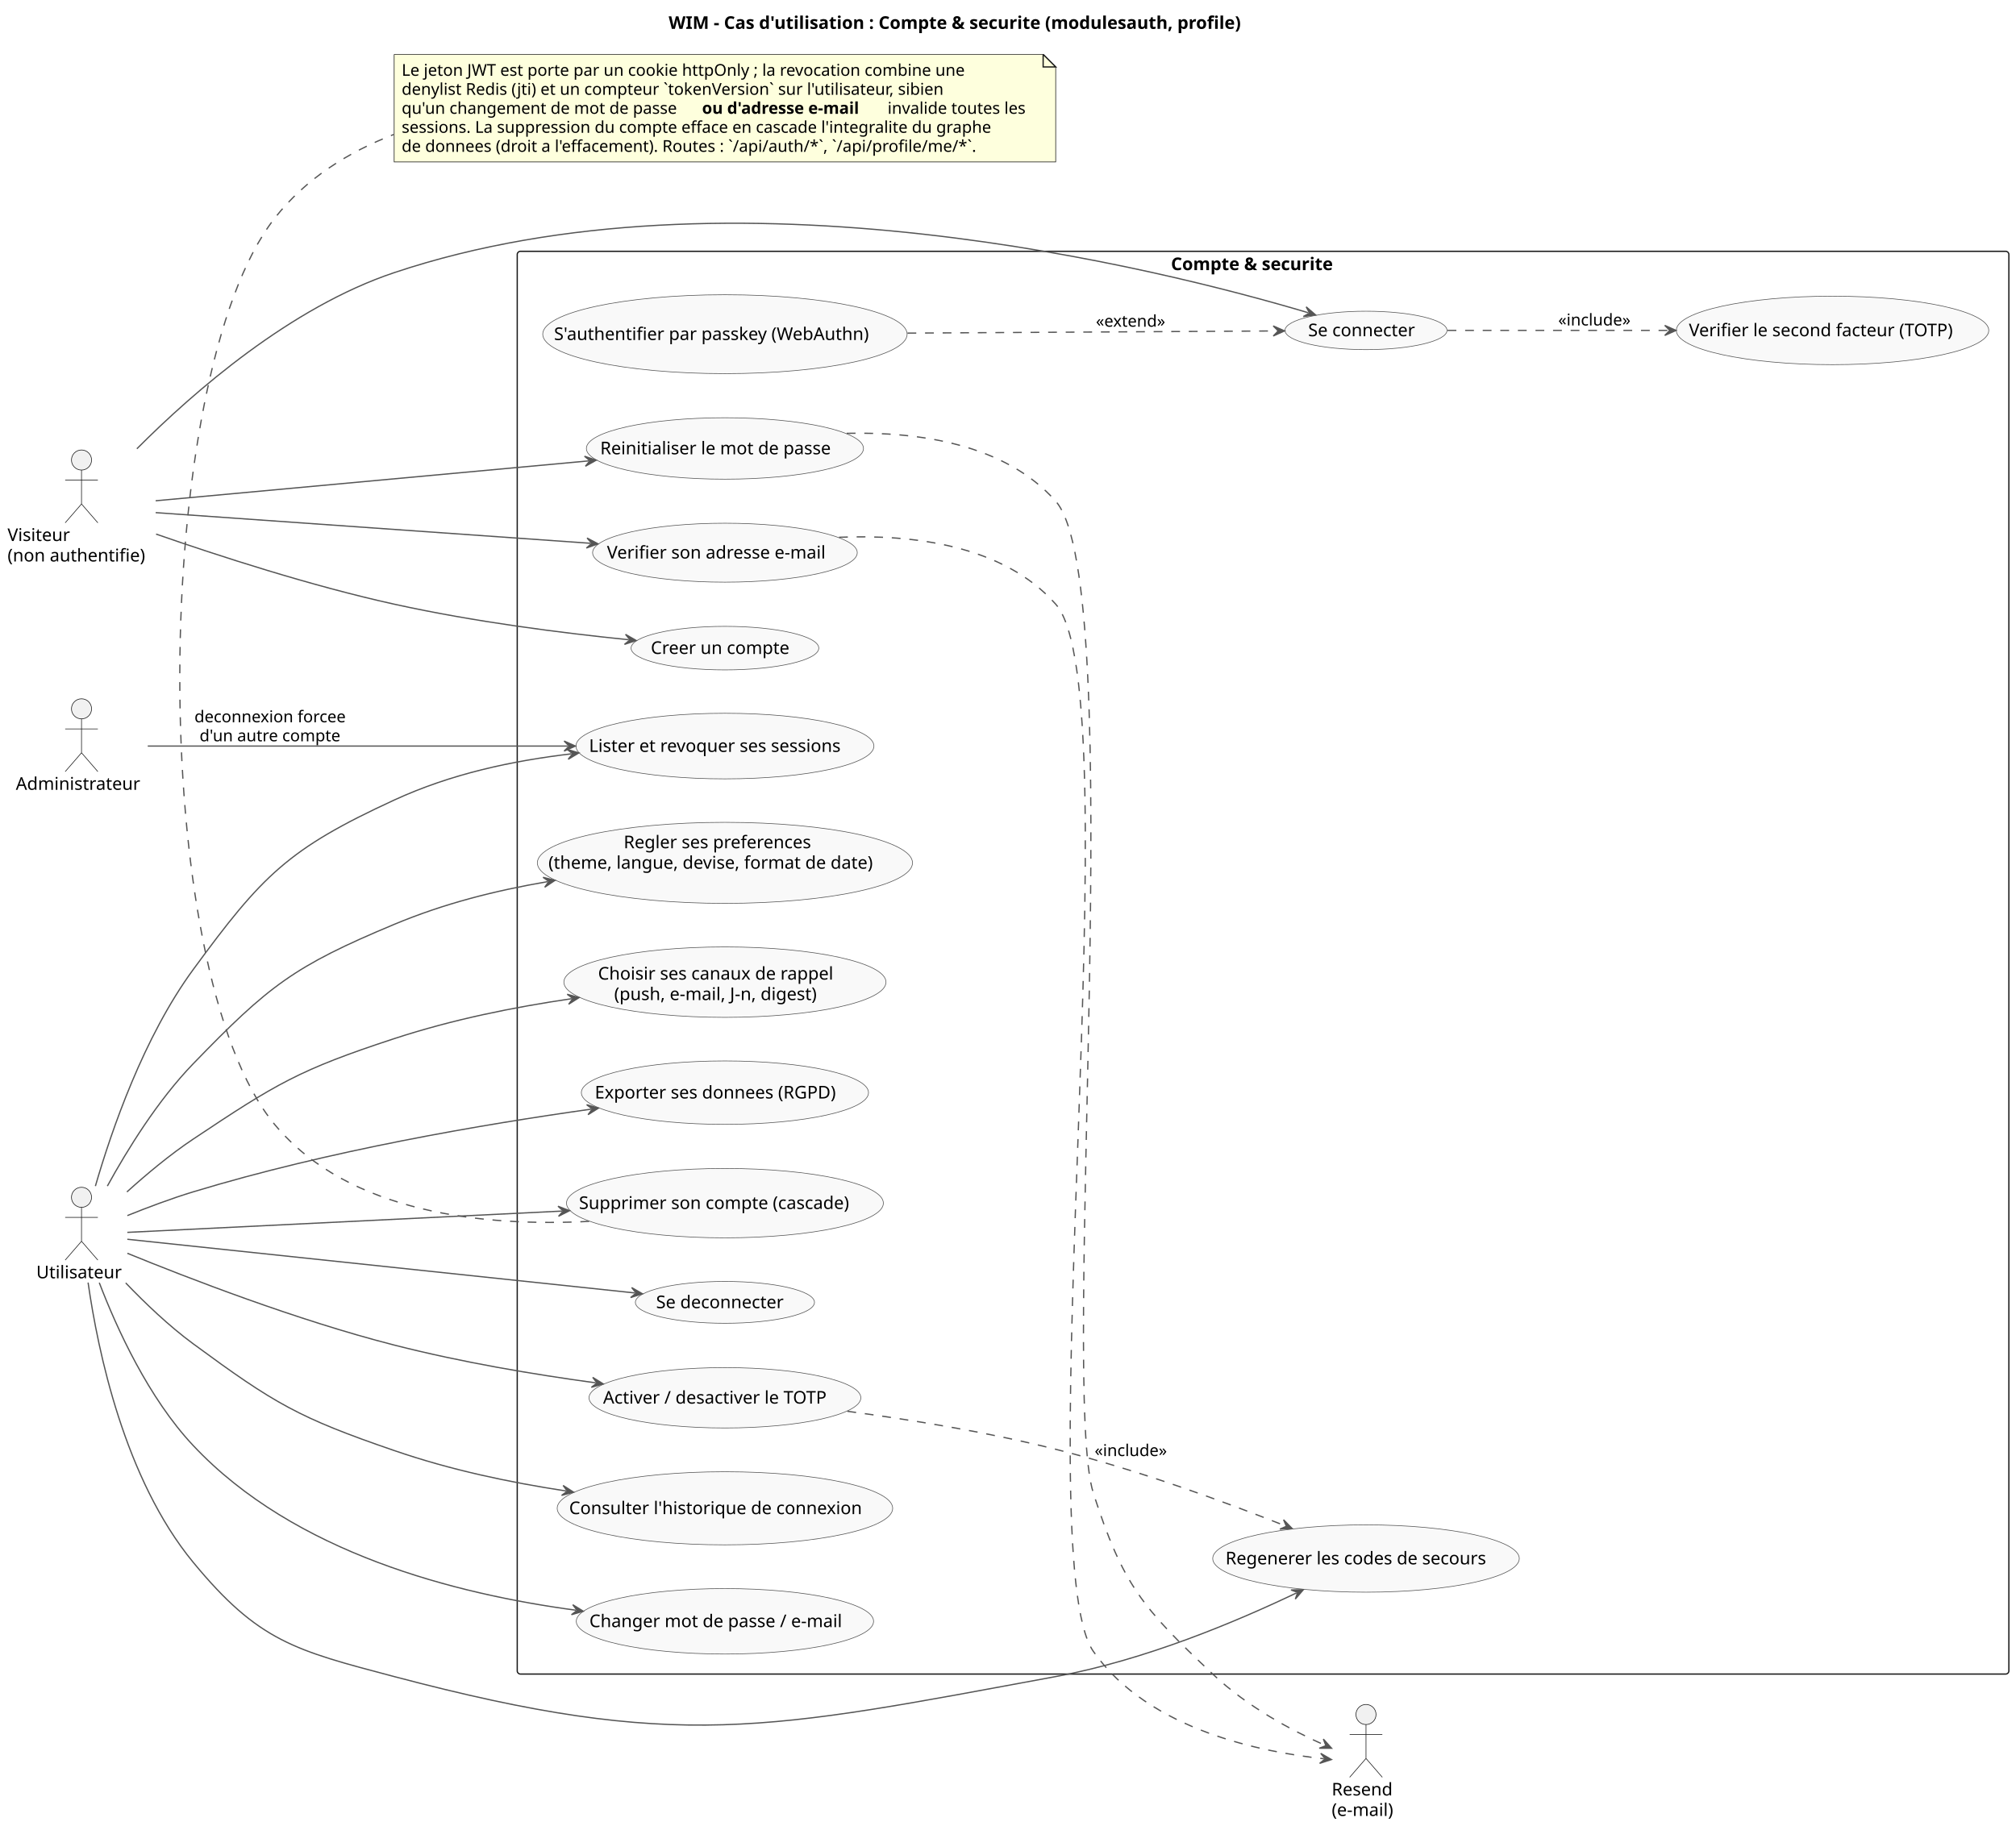
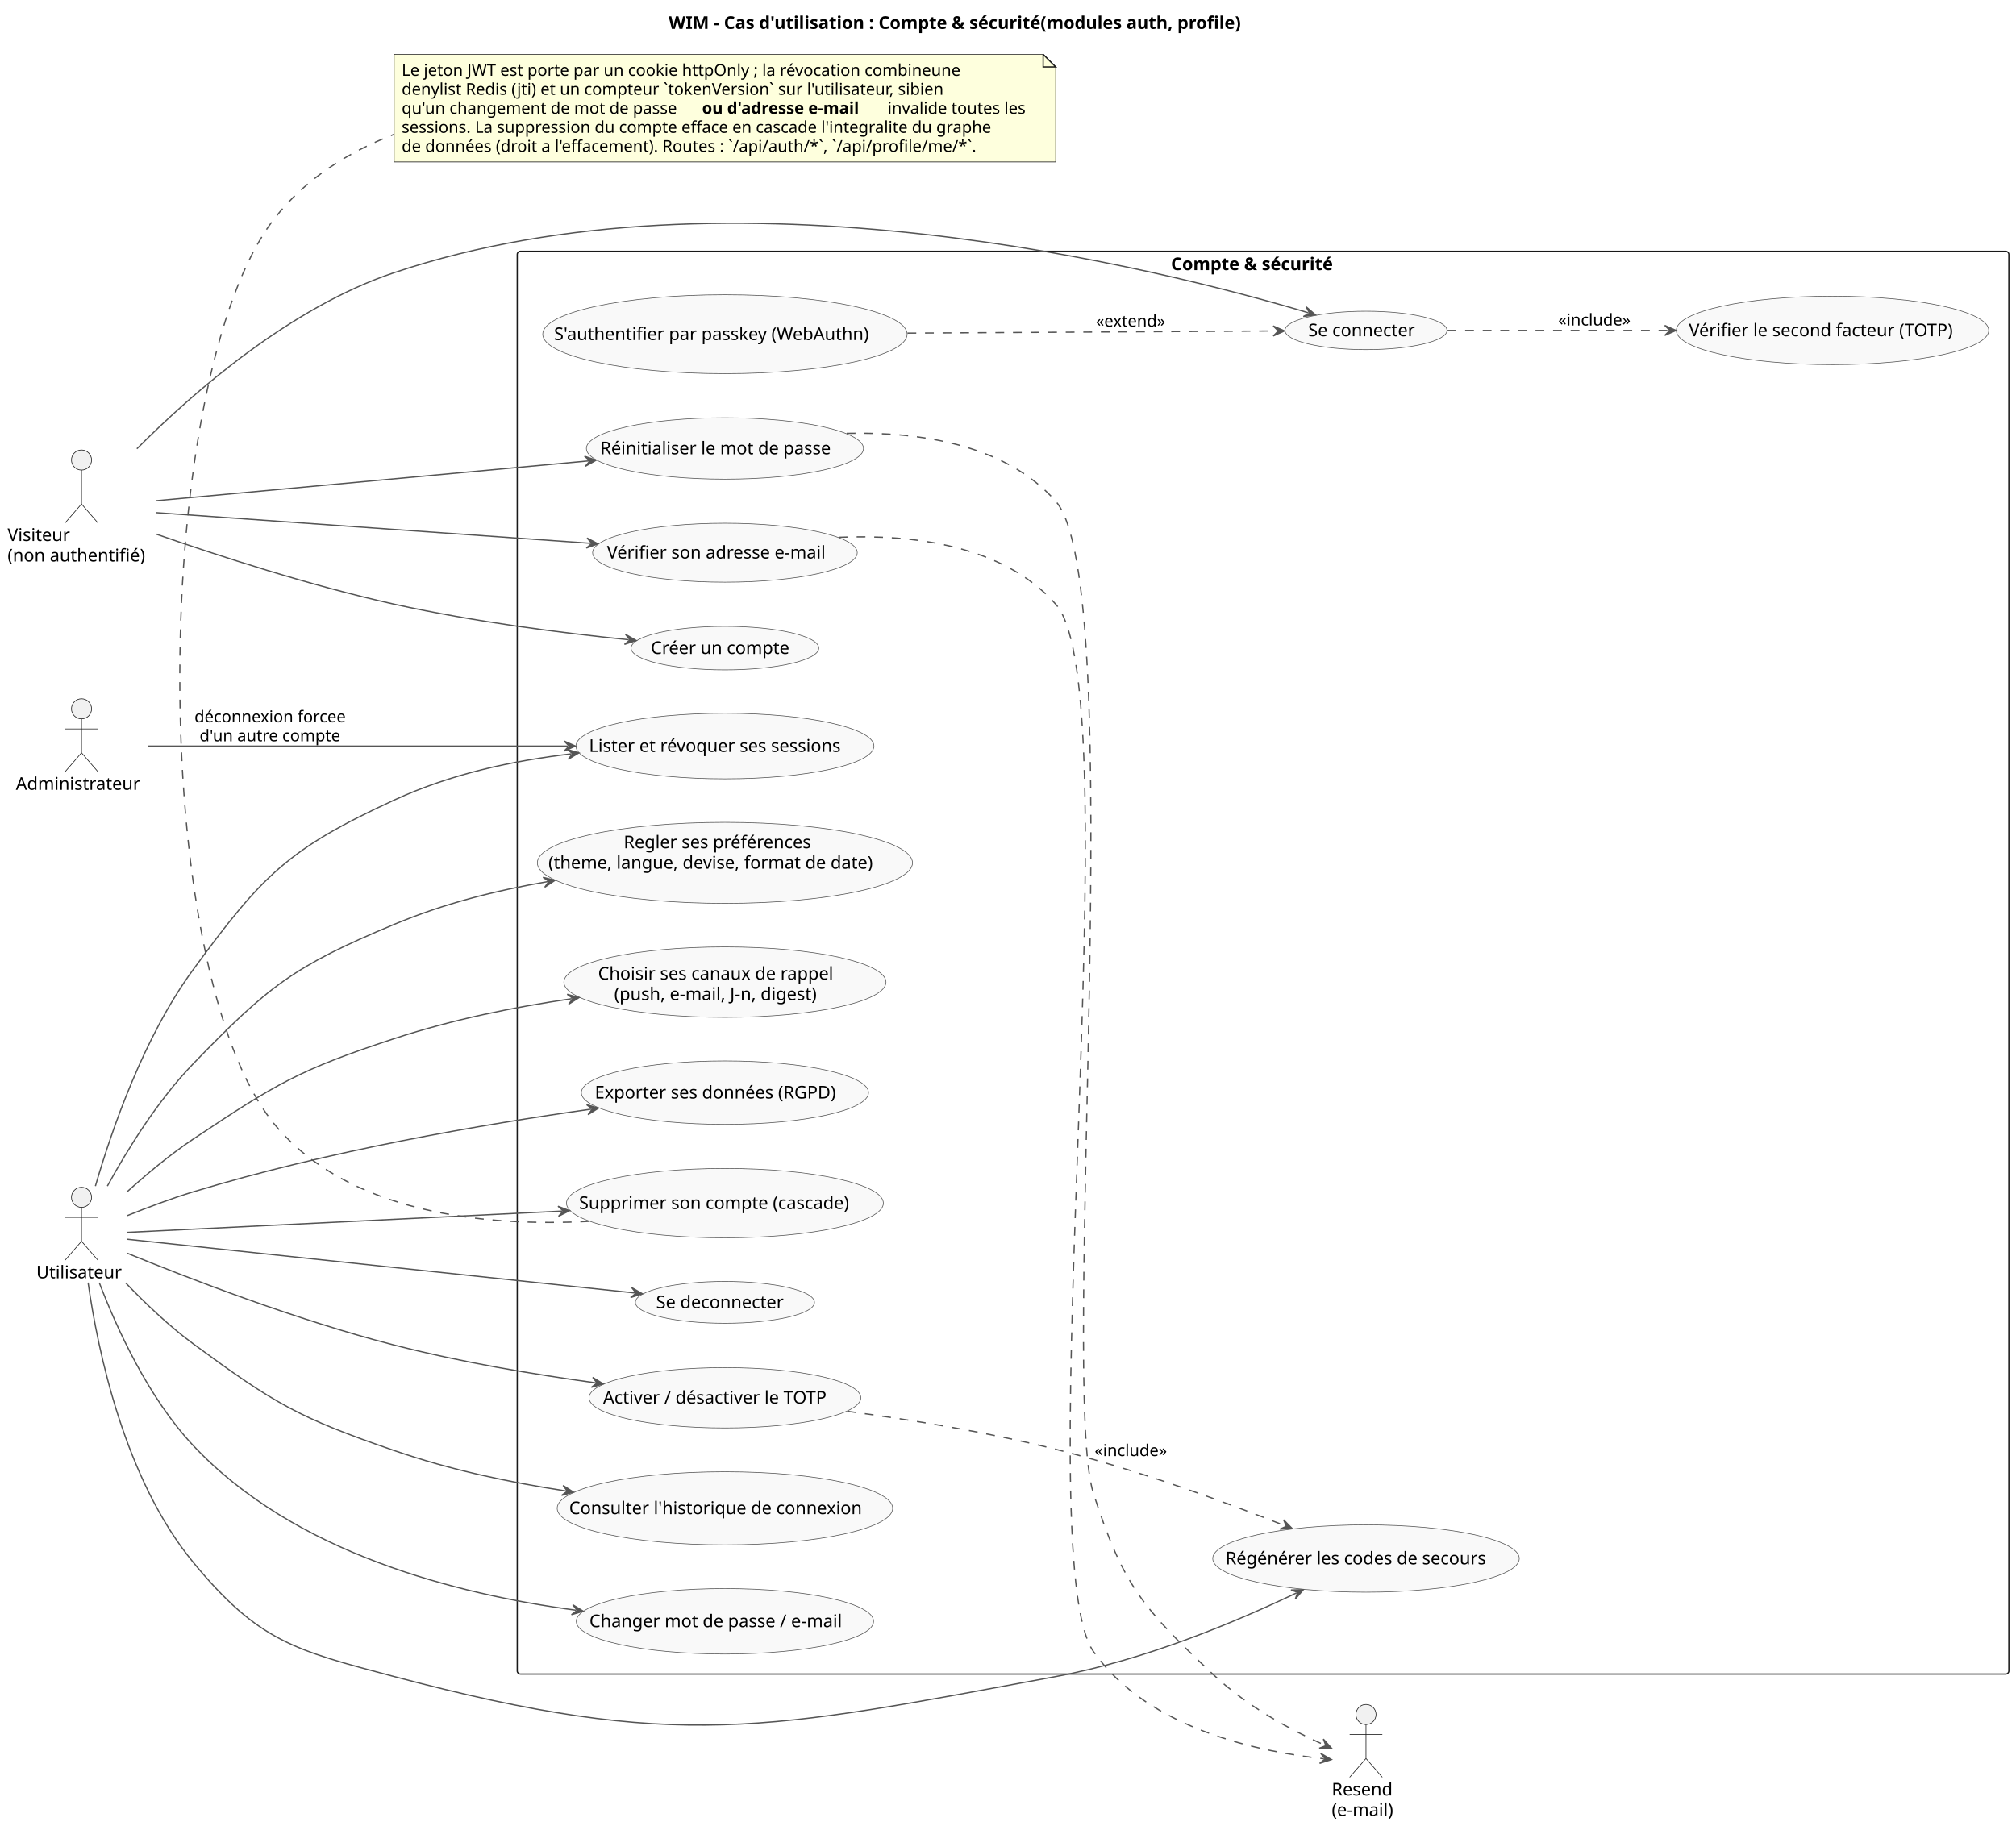
<svg xmlns="http://www.w3.org/2000/svg" contentStyleType="text/css" data-diagram-type="DESCRIPTION" height="1454px" preserveAspectRatio="none" style="width:1605px;height:1454px;background:#FFFFFF;" version="1.1" viewBox="0 0 1605 1454" width="1605px" zoomAndPan="magnify">
  <defs />
  <g>
    <g class="title" data-source-line="1">
-       <text fill="#000000" font-family="sans-serif" font-size="14" font-weight="bold" lengthAdjust="spacing" textLength="526.627" x="532.346" y="22.995">WIM - Cas d'utilisation : Compte &amp; securite (modules
- auth, profile)</text>
-     </g>
-     <g class="cluster" data-entity="Compte . securite" data-source-line="16" data-uid="ent0006" id="cluster_Compte . securite">
+       <text fill="#000000" font-family="sans-serif" font-size="14" font-weight="bold" lengthAdjust="spacing" textLength="526.627" x="532.346" y="22.995">WIM - Cas d'utilisation : Compte &amp; sécurité
+ (modules auth, profile)</text>
+     </g>
+     <g class="cluster" data-entity="Compte . s.curit." data-source-line="16" data-uid="ent0006" id="cluster_Compte . s.curit.">
      <rect fill="none" height="1133" rx="2.5" ry="2.5" style="stroke:#181818;stroke-width:1;" width="1187.53" x="411.79" y="200.127" />
-       <text fill="#000000" font-family="sans-serif" font-size="14" font-weight="bold" lengthAdjust="spacing" textLength="146.631" x="932.24" y="215.122">Compte &amp; securite</text>
+       <text fill="#000000" font-family="sans-serif" font-size="14" font-weight="bold" lengthAdjust="spacing" textLength="146.631" x="932.24" y="215.122">Compte &amp; sécurité</text>
    </g>
    <g class="entity" data-entity="UC_Register" data-source-line="17" data-uid="ent0007" id="entity_UC_Register">
      <ellipse cx="577.141" cy="516.131" fill="#F9F9F9" rx="74.721" ry="17.344" style="stroke:#555555;stroke-width:0.5;" />
-       <text fill="#000000" font-family="sans-serif" font-size="14" lengthAdjust="spacing" textLength="118.05" x="518.116" y="520.779">Creer un compte</text>
+       <text fill="#000000" font-family="sans-serif" font-size="14" lengthAdjust="spacing" textLength="118.05" x="518.116" y="520.779">Créer un compte</text>
    </g>
    <g class="entity" data-entity="UC_Login" data-source-line="18" data-uid="ent0008" id="entity_UC_Login">
      <ellipse cx="1087.516" cy="263.126" fill="#F9F9F9" rx="64.496" ry="15.299" style="stroke:#555555;stroke-width:0.5;" />
      <text fill="#000000" font-family="sans-serif" font-size="14" lengthAdjust="spacing" textLength="92.128" x="1041.453" y="267.775">Se connecter</text>
    </g>
    <g class="entity" data-entity="UC_Totp" data-source-line="19" data-uid="ent0009" id="entity_UC_Totp">
      <ellipse cx="1458.943" cy="263.123" fill="#F9F9F9" rx="124.383" ry="27.277" style="stroke:#555555;stroke-width:0.5;" />
-       <text fill="#000000" font-family="sans-serif" font-size="14" lengthAdjust="spacing" textLength="228.683" x="1344.602" y="267.772">Verifier le second facteur (TOTP)</text>
+       <text fill="#000000" font-family="sans-serif" font-size="14" lengthAdjust="spacing" textLength="228.683" x="1344.602" y="267.772">Vérifier le second facteur (TOTP)</text>
    </g>
    <g class="entity" data-entity="UC_Passkey" data-source-line="20" data-uid="ent0010" id="entity_UC_Passkey">
      <ellipse cx="577.141" cy="266.129" fill="#F9F9F9" rx="145.061" ry="31.412" style="stroke:#555555;stroke-width:0.5;" />
      <text fill="#000000" font-family="sans-serif" font-size="14" lengthAdjust="spacing" textLength="272.187" x="441.048" y="270.777">S'authentifier par passkey (WebAuthn)</text>
    </g>
    <g class="entity" data-entity="UC_Logout" data-source-line="21" data-uid="ent0011" id="entity_UC_Logout">
      <ellipse cx="577.137" cy="1037.126" fill="#F9F9F9" rx="71.297" ry="16.659" style="stroke:#555555;stroke-width:0.5;" />
      <text fill="#000000" font-family="sans-serif" font-size="14" lengthAdjust="spacing" textLength="109.628" x="522.323" y="1041.775">Se deconnecter</text>
    </g>
    <g class="entity" data-entity="UC_Reset" data-source-line="22" data-uid="ent0012" id="entity_UC_Reset">
      <ellipse cx="577.143" cy="357.13" fill="#F9F9F9" rx="110.313" ry="24.463" style="stroke:#555555;stroke-width:0.5;" />
-       <text fill="#000000" font-family="sans-serif" font-size="14" lengthAdjust="spacing" textLength="198.557" x="477.865" y="361.778">Reinitialiser le mot de passe</text>
+       <text fill="#000000" font-family="sans-serif" font-size="14" lengthAdjust="spacing" textLength="198.557" x="477.865" y="361.778">Réinitialiser le mot de passe</text>
    </g>
    <g class="entity" data-entity="UC_VerifyMail" data-source-line="23" data-uid="ent0013" id="entity_UC_VerifyMail">
      <ellipse cx="577.14" cy="440.129" fill="#F9F9F9" rx="105.36" ry="23.472" style="stroke:#555555;stroke-width:0.5;" />
-       <text fill="#000000" font-family="sans-serif" font-size="14" lengthAdjust="spacing" textLength="187.804" x="483.238" y="444.777">Verifier son adresse e-mail</text>
+       <text fill="#000000" font-family="sans-serif" font-size="14" lengthAdjust="spacing" textLength="187.804" x="483.238" y="444.777">Vérifier son adresse e-mail</text>
    </g>
    <g class="entity" data-entity="UC_TotpSetup" data-source-line="24" data-uid="ent0014" id="entity_UC_TotpSetup">
      <ellipse cx="577.138" cy="1113.128" fill="#F9F9F9" rx="108.208" ry="24.041" style="stroke:#555555;stroke-width:0.5;" />
-       <text fill="#000000" font-family="sans-serif" font-size="14" lengthAdjust="spacing" textLength="193.997" x="480.139" y="1117.777">Activer / desactiver le TOTP</text>
+       <text fill="#000000" font-family="sans-serif" font-size="14" lengthAdjust="spacing" textLength="193.997" x="480.139" y="1117.777">Activer / désactiver le TOTP</text>
    </g>
    <g class="entity" data-entity="UC_Backup" data-source-line="25" data-uid="ent0015" id="entity_UC_Backup">
      <ellipse cx="1087.519" cy="1241.125" fill="#F9F9F9" rx="122.039" ry="26.808" style="stroke:#555555;stroke-width:0.5;" />
-       <text fill="#000000" font-family="sans-serif" font-size="14" lengthAdjust="spacing" textLength="223.699" x="975.669" y="1245.773">Regenerer les codes de secours</text>
+       <text fill="#000000" font-family="sans-serif" font-size="14" lengthAdjust="spacing" textLength="223.699" x="975.669" y="1245.773">Régénérer les codes de secours</text>
    </g>
    <g class="entity" data-entity="UC_Sessions" data-source-line="26" data-uid="ent0016" id="entity_UC_Sessions">
      <ellipse cx="577.142" cy="594.131" fill="#F9F9F9" rx="118.622" ry="26.124" style="stroke:#555555;stroke-width:0.5;" />
-       <text fill="#000000" font-family="sans-serif" font-size="14" lengthAdjust="spacing" textLength="216.412" x="468.936" y="598.78">Lister et revoquer ses sessions</text>
+       <text fill="#000000" font-family="sans-serif" font-size="14" lengthAdjust="spacing" textLength="216.412" x="468.936" y="598.78">Lister et révoquer ses sessions</text>
    </g>
    <g class="entity" data-entity="UC_History" data-source-line="27" data-uid="ent0017" id="entity_UC_History">
      <ellipse cx="577.141" cy="1201.129" fill="#F9F9F9" rx="133.561" ry="29.112" style="stroke:#555555;stroke-width:0.5;" />
      <text fill="#000000" font-family="sans-serif" font-size="14" lengthAdjust="spacing" textLength="248.083" x="453.1" y="1205.777">Consulter l'historique de connexion</text>
    </g>
    <g class="entity" data-entity="UC_Credentials" data-source-line="28" data-uid="ent0018" id="entity_UC_Credentials">
      <ellipse cx="577.137" cy="1291.128" fill="#F9F9F9" rx="118.357" ry="26.071" style="stroke:#555555;stroke-width:0.5;" />
      <text fill="#000000" font-family="sans-serif" font-size="14" lengthAdjust="spacing" textLength="215.845" x="469.214" y="1295.777">Changer mot de passe / e-mail</text>
    </g>
    <g class="entity" data-entity="UC_Prefs" data-source-line="29" data-uid="ent0019" id="entity_UC_Prefs">
      <ellipse cx="577.137" cy="687.126" fill="#F9F9F9" rx="149.347" ry="32.269" style="stroke:#555555;stroke-width:0.5;" />
-       <text fill="#000000" font-family="sans-serif" font-size="14" lengthAdjust="spacing" textLength="161.232" x="496.521" y="675.495">Regler ses preferences</text>
+       <text fill="#000000" font-family="sans-serif" font-size="14" lengthAdjust="spacing" textLength="161.232" x="496.521" y="675.495">Regler ses préférences</text>
      <text fill="#000000" font-family="sans-serif" font-size="14" lengthAdjust="spacing" textLength="281.073" x="436.6" y="691.792">(theme, langue, devise, format de date)</text>
    </g>
    <g class="entity" data-entity="UC_Reminders" data-source-line="30" data-uid="ent0020" id="entity_UC_Reminders">
      <ellipse cx="577.138" cy="782.124" fill="#F9F9F9" rx="128.238" ry="28.047" style="stroke:#555555;stroke-width:0.5;" />
      <text fill="#000000" font-family="sans-serif" font-size="14" lengthAdjust="spacing" textLength="202.043" x="476.116" y="780.117">Choisir ses canaux de rappel</text>
      <text fill="#000000" font-family="sans-serif" font-size="14" lengthAdjust="spacing" textLength="176.326" x="488.974" y="796.414">(push, e-mail, J-n, digest)</text>
    </g>
    <g class="entity" data-entity="UC_Export" data-source-line="31" data-uid="ent0021" id="entity_UC_Export">
      <ellipse cx="577.139" cy="870.131" fill="#F9F9F9" rx="114.319" ry="25.264" style="stroke:#555555;stroke-width:0.5;" />
-       <text fill="#000000" font-family="sans-serif" font-size="14" lengthAdjust="spacing" textLength="207.19" x="473.544" y="874.779">Exporter ses donnees (RGPD)</text>
+       <text fill="#000000" font-family="sans-serif" font-size="14" lengthAdjust="spacing" textLength="207.19" x="473.544" y="874.779">Exporter ses données (RGPD)</text>
    </g>
    <g class="entity" data-entity="UC_Delete" data-source-line="32" data-uid="ent0022" id="entity_UC_Delete">
      <ellipse cx="577.139" cy="958.127" fill="#F9F9F9" rx="126.149" ry="27.63" style="stroke:#555555;stroke-width:0.5;" />
      <text fill="#000000" font-family="sans-serif" font-size="14" lengthAdjust="spacing" textLength="232.429" x="460.925" y="962.775">Supprimer son compte (cascade)</text>
    </g>
    <g class="entity" data-entity="Guest" data-source-line="11" data-uid="ent0002" id="entity_Guest">
      <ellipse cx="64.898" cy="366.337" fill="#F1F1F1" rx="8" ry="8" style="stroke:#181818;stroke-width:0.5;" />
      <path d="M64.898,374.337 L64.898,401.337 M51.898,382.337 L77.898,382.337 M64.898,401.337 L51.898,416.337 M64.898,401.337 L77.898,416.337" fill="none" style="stroke:#181818;stroke-width:0.5;" />
      <text fill="#000000" font-family="sans-serif" font-size="14" lengthAdjust="spacing" textLength="53.382" x="6" y="430.832">Visiteur</text>
-       <text fill="#000000" font-family="sans-serif" font-size="14" lengthAdjust="spacing" textLength="117.797" x="6" y="447.129">(non authentifie)</text>
+       <text fill="#000000" font-family="sans-serif" font-size="14" lengthAdjust="spacing" textLength="117.797" x="6" y="447.129">(non authentifié)</text>
    </g>
    <g class="entity" data-entity="User" data-source-line="12" data-uid="ent0003" id="entity_User">
      <ellipse cx="64.895" cy="953.477" fill="#F1F1F1" rx="8" ry="8" style="stroke:#181818;stroke-width:0.5;" />
      <path d="M64.895,961.477 L64.895,988.477 M51.895,969.477 L77.895,969.477 M64.895,988.477 L51.895,1003.477 M64.895,988.477 L77.895,1003.477" fill="none" style="stroke:#181818;stroke-width:0.5;" />
      <text fill="#000000" font-family="sans-serif" font-size="14" lengthAdjust="spacing" textLength="72.01" x="28.89" y="1017.972">Utilisateur</text>
    </g>
    <g class="entity" data-entity="Admin" data-source-line="13" data-uid="ent0004" id="entity_Admin">
      <ellipse cx="64.902" cy="564.477" fill="#F1F1F1" rx="8" ry="8" style="stroke:#181818;stroke-width:0.5;" />
      <path d="M64.902,572.477 L64.902,599.477 M51.902,580.477 L77.902,580.477 M64.902,599.477 L51.902,614.477 M64.902,599.477 L77.902,614.477" fill="none" style="stroke:#181818;stroke-width:0.5;" />
      <text fill="#000000" font-family="sans-serif" font-size="14" lengthAdjust="spacing" textLength="104.603" x="12.6" y="628.972">Administrateur</text>
    </g>
    <g class="entity" data-entity="Mail" data-source-line="14" data-uid="ent0005" id="entity_Mail">
      <ellipse cx="1087.513" cy="1365.337" fill="#F1F1F1" rx="8" ry="8" style="stroke:#181818;stroke-width:0.5;" />
      <path d="M1087.513,1373.337 L1087.513,1400.337 M1074.513,1381.337 L1100.513,1381.337 M1087.513,1400.337 L1074.513,1415.337 M1087.513,1400.337 L1100.513,1415.337" fill="none" style="stroke:#181818;stroke-width:0.5;" />
      <text fill="#000000" font-family="sans-serif" font-size="14" lengthAdjust="spacing" textLength="52.008" x="1060.22" y="1429.832">Resend</text>
      <text fill="#000000" font-family="sans-serif" font-size="14" lengthAdjust="spacing" textLength="54.585" x="1060.22" y="1446.129">(e-mail)</text>
    </g>
    <g class="entity" data-entity="GMN43" data-source-line="62" data-uid="ent0044" id="entity_GMN43">
      <path d="M313.8,43.297 L313.8,128.961 L840.48,128.961 L840.48,53.297 L830.48,43.297 L313.8,43.297" fill="#FEFFDD" style="stroke:#181818;stroke-width:0.5;" />
      <path d="M830.48,43.297 L830.48,53.297 L840.48,53.297 L830.48,43.297" fill="#FEFFDD" style="stroke:#181818;stroke-width:1;" />
-       <text fill="#000000" font-family="sans-serif" font-size="13" lengthAdjust="spacing" textLength="483.006" x="319.8" y="60.364">Le jeton JWT est porte par un cookie httpOnly ; la revocation combine une</text>
+       <text fill="#000000" font-family="sans-serif" font-size="13" lengthAdjust="spacing" textLength="483.006" x="319.8" y="60.364">Le jeton JWT est porte par un cookie httpOnly ; la révocation combine
+ une</text>
      <text fill="#000000" font-family="sans-serif" font-size="13" lengthAdjust="spacing" textLength="477.382" x="319.8" y="75.497">denylist Redis (jti) et un compteur `tokenVersion` sur l'utilisateur, si
bien</text>
      <text fill="#000000" font-family="sans-serif" font-size="13" lengthAdjust="spacing" textLength="235.022" x="319.8" y="90.629">qu'un changement de mot de passe</text>
      <text fill="#000000" font-family="sans-serif" font-size="13" font-weight="bold" lengthAdjust="spacing" textLength="143.565" x="558.954" y="90.629">ou d'adresse e-mail</text>
      <text fill="#000000" font-family="sans-serif" font-size="13" lengthAdjust="spacing" textLength="118.79" x="706.652" y="90.629">invalide toutes les</text>
      <text fill="#000000" font-family="sans-serif" font-size="13" lengthAdjust="spacing" textLength="505.68" x="319.8" y="105.762">sessions. La suppression du compte efface en cascade l'integralite du graphe</text>
-       <text fill="#000000" font-family="sans-serif" font-size="13" lengthAdjust="spacing" textLength="497.32" x="319.8" y="120.895">de donnees (droit a l'effacement). Routes : `/api/auth/*`, `/api/profile/me/*`.</text>
+       <text fill="#000000" font-family="sans-serif" font-size="13" lengthAdjust="spacing" textLength="497.32" x="319.8" y="120.895">de données (droit a l'effacement). Routes : `/api/auth/*`, `/api/profile/me/*`.</text>
    </g>
    <g class="link" data-entity-1="Guest" data-entity-2="UC_Register" data-source-line="35" data-uid="lnk23" id="link_Guest_UC_Register">
      <path d="M124.25,425.317 C174.02,442.647 247.78,466.587 313.8,481.127 C378.41,495.367 447.371,504.061 500.571,509.461" fill="none" id="Guest-to-UC_Register" style="stroke:#555555;stroke-width:1;" />
      <polygon fill="#555555" points="506.54,510.067,497.99,505.178,501.566,509.562,497.182,513.138,506.54,510.067" style="stroke:#555555;stroke-width:1;" />
    </g>
    <g class="link" data-entity-1="Guest" data-entity-2="UC_Login" data-source-line="36" data-uid="lnk24" id="link_Guest_UC_Login">
      <path d="M108.97,357.377 C154.66,311.547 231.49,244.687 313.8,217.127 C582.05,127.297 925.85,214.584 1041.63,249.064" fill="none" id="Guest-to-UC_Login" style="stroke:#555555;stroke-width:1;" />
      <polygon fill="#555555" points="1047.38,250.777,1039.896,244.375,1042.588,249.35,1037.613,252.042,1047.38,250.777" style="stroke:#555555;stroke-width:1;" />
    </g>
    <g class="link" data-entity-1="Guest" data-entity-2="UC_Reset" data-source-line="37" data-uid="lnk25" id="link_Guest_UC_Reset">
      <path d="M123.93,398.787 C209.21,390.927 363.645,376.707 468.685,367.027" fill="none" id="Guest-to-UC_Reset" style="stroke:#555555;stroke-width:1;" />
      <polygon fill="#555555" points="474.66,366.477,465.331,363.32,469.681,366.936,466.065,371.286,474.66,366.477" style="stroke:#555555;stroke-width:1;" />
    </g>
    <g class="link" data-entity-1="Guest" data-entity-2="UC_VerifyMail" data-source-line="38" data-uid="lnk26" id="link_Guest_UC_VerifyMail">
      <path d="M123.93,408.227 C209.61,414.267 365.105,425.245 470.115,432.654" fill="none" id="Guest-to-UC_VerifyMail" style="stroke:#555555;stroke-width:1;" />
      <polygon fill="#555555" points="476.1,433.077,467.404,428.453,471.112,432.725,466.841,436.433,476.1,433.077" style="stroke:#555555;stroke-width:1;" />
    </g>
    <g class="link" data-entity-1="User" data-entity-2="UC_Logout" data-source-line="40" data-uid="lnk27" id="link_User_UC_Logout">
      <path d="M101.37,986.887 C186.35,995.877 396.593,1018.125 505.463,1029.646" fill="none" id="User-to-UC_Logout" style="stroke:#555555;stroke-width:1;" />
      <polygon fill="#555555" points="511.43,1030.277,502.901,1025.352,506.458,1029.751,502.059,1033.308,511.43,1030.277" style="stroke:#555555;stroke-width:1;" />
    </g>
    <g class="link" data-entity-1="User" data-entity-2="UC_TotpSetup" data-source-line="41" data-uid="lnk28" id="link_User_UC_TotpSetup">
      <path d="M101.39,998.047 C148.95,1017.497 236.36,1051.367 313.8,1071.127 C368.21,1085.017 424.256,1094.382 474.316,1101.242" fill="none" id="User-to-UC_TotpSetup" style="stroke:#555555;stroke-width:1;" />
      <polygon fill="#555555" points="480.26,1102.057,471.886,1096.872,475.306,1101.378,470.8,1104.798,480.26,1102.057" style="stroke:#555555;stroke-width:1;" />
    </g>
    <g class="link" data-entity-1="User" data-entity-2="UC_Backup" data-source-line="42" data-uid="lnk29" id="link_User_UC_Backup">
      <path d="M70.13,1021.377 C77.96,1076.227 99.22,1177.897 153.8,1244.127 C205.82,1307.267 234.71,1314.217 313.8,1335.127 C540.1,1394.987 610.28,1377.607 840.48,1335.127 C911.75,1321.977 983.664,1291.658 1032.234,1268.508" fill="none" id="User-to-UC_Backup" style="stroke:#555555;stroke-width:1;" />
      <polygon fill="#555555" points="1037.65,1265.927,1027.805,1266.188,1033.137,1268.078,1031.247,1273.41,1037.65,1265.927" style="stroke:#555555;stroke-width:1;" />
    </g>
    <g class="link" data-entity-1="User" data-entity-2="UC_Sessions" data-source-line="43" data-uid="lnk30" id="link_User_UC_Sessions">
      <path d="M75.95,944.537 C88.85,899.977 114.39,825.907 153.8,772.127 C208.79,697.077 229.29,676.057 313.8,637.127 C359.38,616.127 407.622,605.925 454.892,600.305" fill="none" id="User-to-UC_Sessions" style="stroke:#555555;stroke-width:1;" />
      <polygon fill="#555555" points="460.85,599.597,451.441,596.687,455.885,600.187,452.385,604.631,460.85,599.597" style="stroke:#555555;stroke-width:1;" />
    </g>
    <g class="link" data-entity-1="User" data-entity-2="UC_History" data-source-line="44" data-uid="lnk31" id="link_User_UC_History">
      <path d="M100.08,1021.647 C115.52,1037.777 134.6,1056.007 153.8,1070.127 C218.66,1117.847 237.64,1128.967 313.8,1155.127 C359.28,1170.757 405.17,1180.366 450.68,1187.356" fill="none" id="User-to-UC_History" style="stroke:#555555;stroke-width:1;" />
      <polygon fill="#555555" points="456.61,1188.267,448.322,1182.947,451.668,1187.508,447.107,1190.854,456.61,1188.267" style="stroke:#555555;stroke-width:1;" />
    </g>
    <g class="link" data-entity-1="User" data-entity-2="UC_Credentials" data-source-line="45" data-uid="lnk32" id="link_User_UC_Credentials">
      <path d="M79.03,1021.467 C93.06,1058.107 118.2,1113.217 153.8,1151.127 C234.43,1237.007 362.924,1269.447 458.454,1282.297" fill="none" id="User-to-UC_Credentials" style="stroke:#555555;stroke-width:1;" />
      <polygon fill="#555555" points="464.4,1283.097,456.014,1277.933,459.445,1282.43,454.947,1285.861,464.4,1283.097" style="stroke:#555555;stroke-width:1;" />
    </g>
    <g class="link" data-entity-1="User" data-entity-2="UC_Prefs" data-source-line="46" data-uid="lnk33" id="link_User_UC_Prefs">
      <path d="M85.48,944.517 C101.35,915.617 125.64,876.217 153.8,847.127 C213.99,784.937 233.93,769.477 313.8,736.127 C353.88,719.387 393.878,709.36 435.968,702.08" fill="none" id="User-to-UC_Prefs" style="stroke:#555555;stroke-width:1;" />
      <polygon fill="#555555" points="441.88,701.057,432.33,698.649,436.953,701.909,433.693,706.532,441.88,701.057" style="stroke:#555555;stroke-width:1;" />
    </g>
    <g class="link" data-entity-1="User" data-entity-2="UC_Reminders" data-source-line="47" data-uid="lnk34" id="link_User_UC_Reminders">
      <path d="M101.04,949.187 C116.51,935.207 135.34,919.447 153.8,907.127 C219.94,863.007 238.25,851.897 313.8,827.127 C360.89,811.697 408.635,802.164 455.115,795.294" fill="none" id="User-to-UC_Reminders" style="stroke:#555555;stroke-width:1;" />
      <polygon fill="#555555" points="461.05,794.417,451.562,791.776,456.104,795.148,452.732,799.69,461.05,794.417" style="stroke:#555555;stroke-width:1;" />
    </g>
    <g class="link" data-entity-1="User" data-entity-2="UC_Export" data-source-line="48" data-uid="lnk35" id="link_User_UC_Export">
      <path d="M101.4,968.017 C117.25,961.637 136.26,954.457 153.8,949.127 C261.92,916.247 384.039,895.453 470.579,883.273" fill="none" id="User-to-UC_Export" style="stroke:#555555;stroke-width:1;" />
      <polygon fill="#555555" points="476.52,882.437,467.05,879.73,471.569,883.134,468.165,887.652,476.52,882.437" style="stroke:#555555;stroke-width:1;" />
    </g>
    <g class="link" data-entity-1="User" data-entity-2="UC_Delete" data-source-line="49" data-uid="lnk36" id="link_User_UC_Delete">
      <path d="M101.37,981.397 C173.07,977.877 332.207,970.081 447.447,964.431" fill="none" id="User-to-UC_Delete" style="stroke:#555555;stroke-width:1;" />
      <polygon fill="#555555" points="453.44,964.137,444.255,960.582,448.446,964.382,444.647,968.573,453.44,964.137" style="stroke:#555555;stroke-width:1;" />
    </g>
    <g class="link" data-entity-1="Admin" data-entity-2="UC_Sessions" data-source-line="51" data-uid="lnk37" id="link_Admin_UC_Sessions">
      <path d="M117.63,594.127 C196.93,594.127 344.63,594.127 452.12,594.127" fill="none" id="Admin-to-UC_Sessions" style="stroke:#555555;stroke-width:1;" />
      <polygon fill="#555555" points="458.12,594.127,449.12,590.127,453.12,594.127,449.12,598.127,458.12,594.127" style="stroke:#555555;stroke-width:1;" />
-       <text fill="#000000" font-family="sans-serif" font-size="13" lengthAdjust="spacing" textLength="128.477" x="154.8" y="575.194">deconnexion forcee</text>
+       <text fill="#000000" font-family="sans-serif" font-size="13" lengthAdjust="spacing" textLength="128.477" x="154.8" y="575.194">déconnexion forcee</text>
      <text fill="#000000" font-family="sans-serif" font-size="13" lengthAdjust="spacing" textLength="120.326" x="158.875" y="590.327">d'un autre compte</text>
    </g>
    <g class="link" data-entity-1="UC_Login" data-entity-2="UC_Totp" data-source-line="54" data-uid="lnk38" id="link_UC_Login_UC_Totp">
      <path d="M1152.44,263.127 C1202.42,263.127 1267.4,263.127 1328.37,263.127" fill="none" id="UC_Login-to-UC_Totp" style="stroke:#555555;stroke-width:1;stroke-dasharray:7,7;" />
      <polygon fill="#555555" points="1334.37,263.127,1325.37,259.127,1329.37,263.127,1325.37,267.127,1334.37,263.127" style="stroke:#555555;stroke-width:1;" />
      <text fill="#000000" font-family="sans-serif" font-size="13" lengthAdjust="spacing" textLength="63.007" x="1240.55" y="259.194">«include»</text>
    </g>
    <g class="link" data-entity-1="UC_Passkey" data-entity-2="UC_Login" data-source-line="55" data-uid="lnk39" id="link_UC_Passkey_UC_Login">
      <path d="M722.46,265.277 C821.39,264.697 941.81,263.982 1016.67,263.542" fill="none" id="UC_Passkey-to-UC_Login" style="stroke:#555555;stroke-width:1;stroke-dasharray:7,7;" />
      <polygon fill="#555555" points="1022.67,263.507,1013.647,259.56,1017.67,263.536,1013.694,267.56,1022.67,263.507" style="stroke:#555555;stroke-width:1;" />
      <text fill="#000000" font-family="sans-serif" font-size="13" lengthAdjust="spacing" textLength="61.185" x="872.48" y="260.164">«extend»</text>
    </g>
    <g class="link" data-entity-1="UC_TotpSetup" data-entity-2="UC_Backup" data-source-line="56" data-uid="lnk40" id="link_UC_TotpSetup_UC_Backup">
      <path d="M674.63,1123.867 C724.58,1130.517 786.29,1140.437 840.48,1154.127 C906.37,1170.777 973.931,1195.578 1023.211,1215.088" fill="none" id="UC_TotpSetup-to-UC_Backup" style="stroke:#555555;stroke-width:1;stroke-dasharray:7,7;" />
      <polygon fill="#555555" points="1028.79,1217.297,1021.894,1210.265,1024.141,1215.456,1018.949,1217.703,1028.79,1217.297" style="stroke:#555555;stroke-width:1;" />
      <text fill="#000000" font-family="sans-serif" font-size="13" lengthAdjust="spacing" textLength="63.007" x="871.48" y="1159.534">«include»</text>
    </g>
    <g class="link" data-entity-1="UC_Reset" data-entity-2="Mail" data-source-line="58" data-uid="lnk41" id="link_UC_Reset_Mail">
      <path d="M674.1,345.087 C731.1,343.747 799.95,353.387 840.48,399.127 C898.73,464.877 843.63,1105.487 870.48,1189.127 C893.91,1262.137 909.69,1280.537 965.48,1333.127 C993.74,1359.777 1028.477,1377.997 1054.667,1389.767" fill="none" id="UC_Reset-to-Mail" style="stroke:#555555;stroke-width:1;stroke-dasharray:7,7;" />
      <polygon fill="#555555" points="1060.14,1392.227,1053.571,1384.889,1055.579,1390.177,1050.291,1392.186,1060.14,1392.227" style="stroke:#555555;stroke-width:1;" />
    </g>
    <g class="link" data-entity-1="UC_VerifyMail" data-entity-2="Mail" data-source-line="59" data-uid="lnk42" id="link_UC_VerifyMail_Mail">
      <path d="M668,427.867 C726.11,425.447 798.48,433.807 840.48,481.127 C902.03,550.487 817.36,1239.127 870.48,1315.127 C914.67,1378.367 1006.753,1395.586 1054.033,1400.586" fill="none" id="UC_VerifyMail-to-Mail" style="stroke:#555555;stroke-width:1;stroke-dasharray:7,7;" />
      <polygon fill="#555555" points="1060,1401.217,1051.471,1396.293,1055.028,1400.691,1050.629,1404.248,1060,1401.217" style="stroke:#555555;stroke-width:1;" />
    </g>
    <g class="link" data-entity-1="UC_Delete" data-entity-2="GMN43" data-source-line="62" data-uid="lnk45" id="link_UC_Delete_GMN43">
      <path d="M469.03,972.627 C386.79,976.917 277.99,966.727 218.8,895.627 C116.14,772.327 119.71,299.827 218.8,173.627 C243.22,142.527 276.71,121.337 313.47,107.087" fill="none" id="UC_Delete-GMN43" style="stroke:#555555;stroke-width:1;stroke-dasharray:7,7;" />
    </g>
  </g>
</svg>
